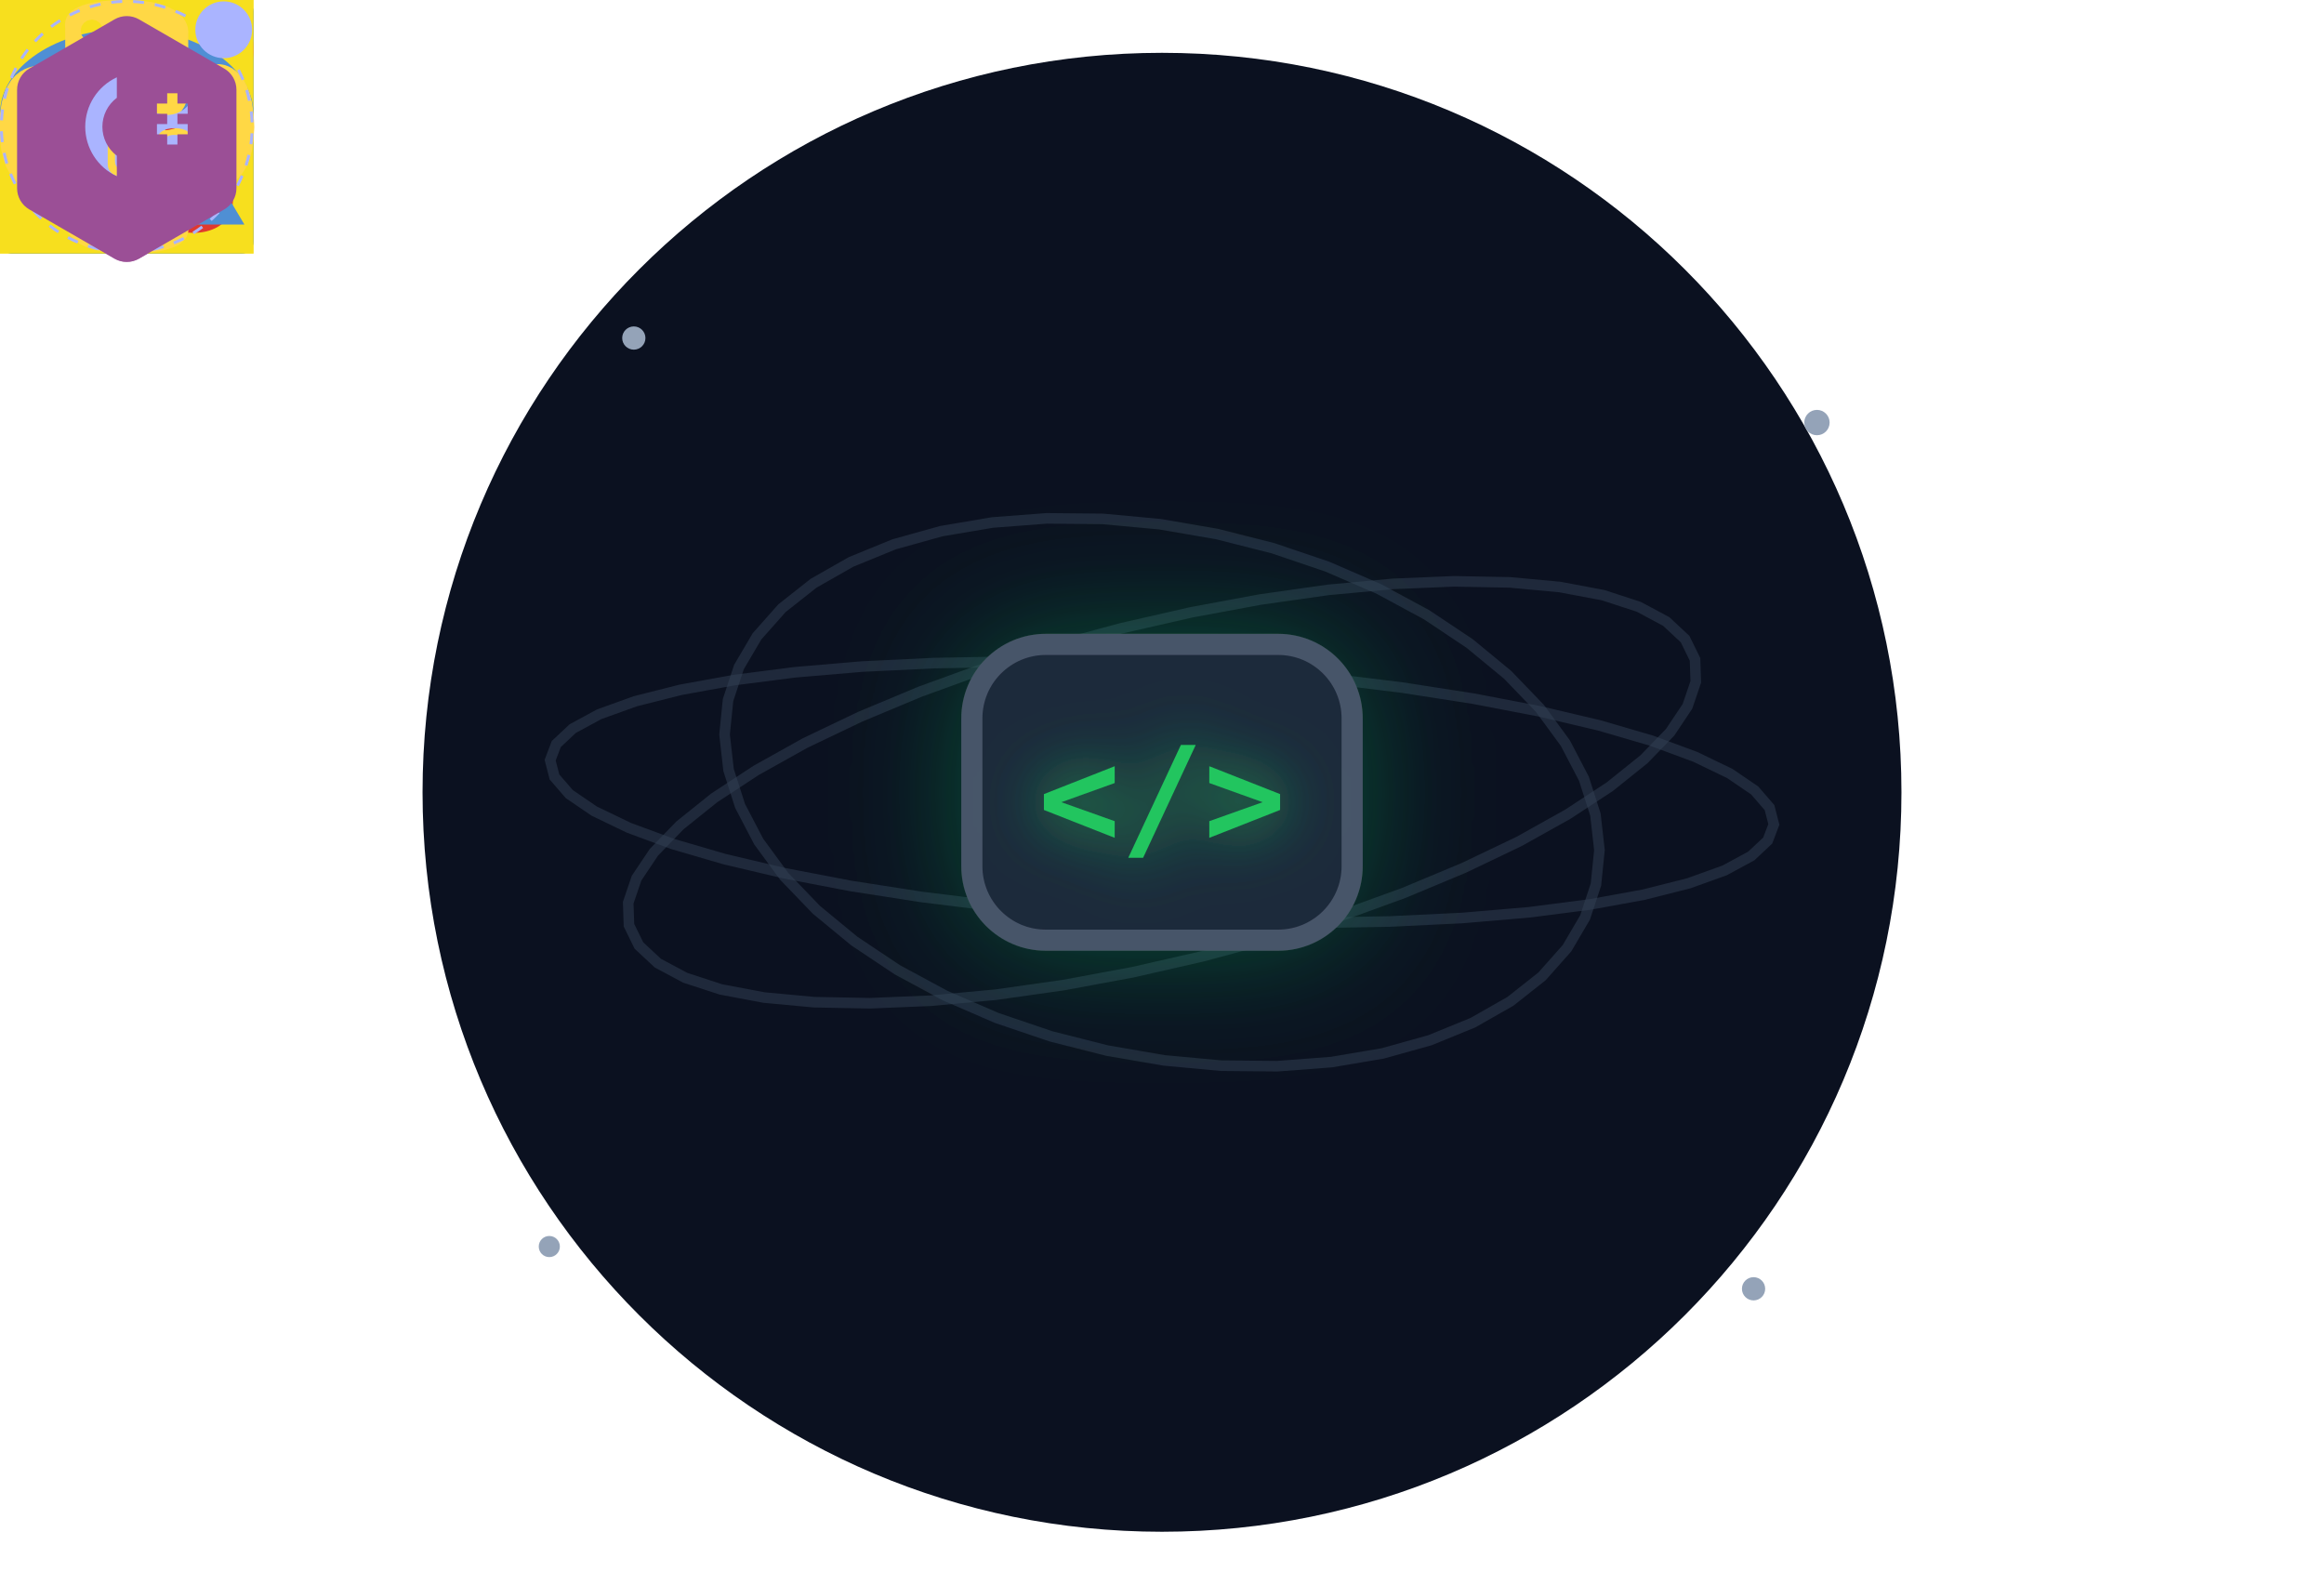
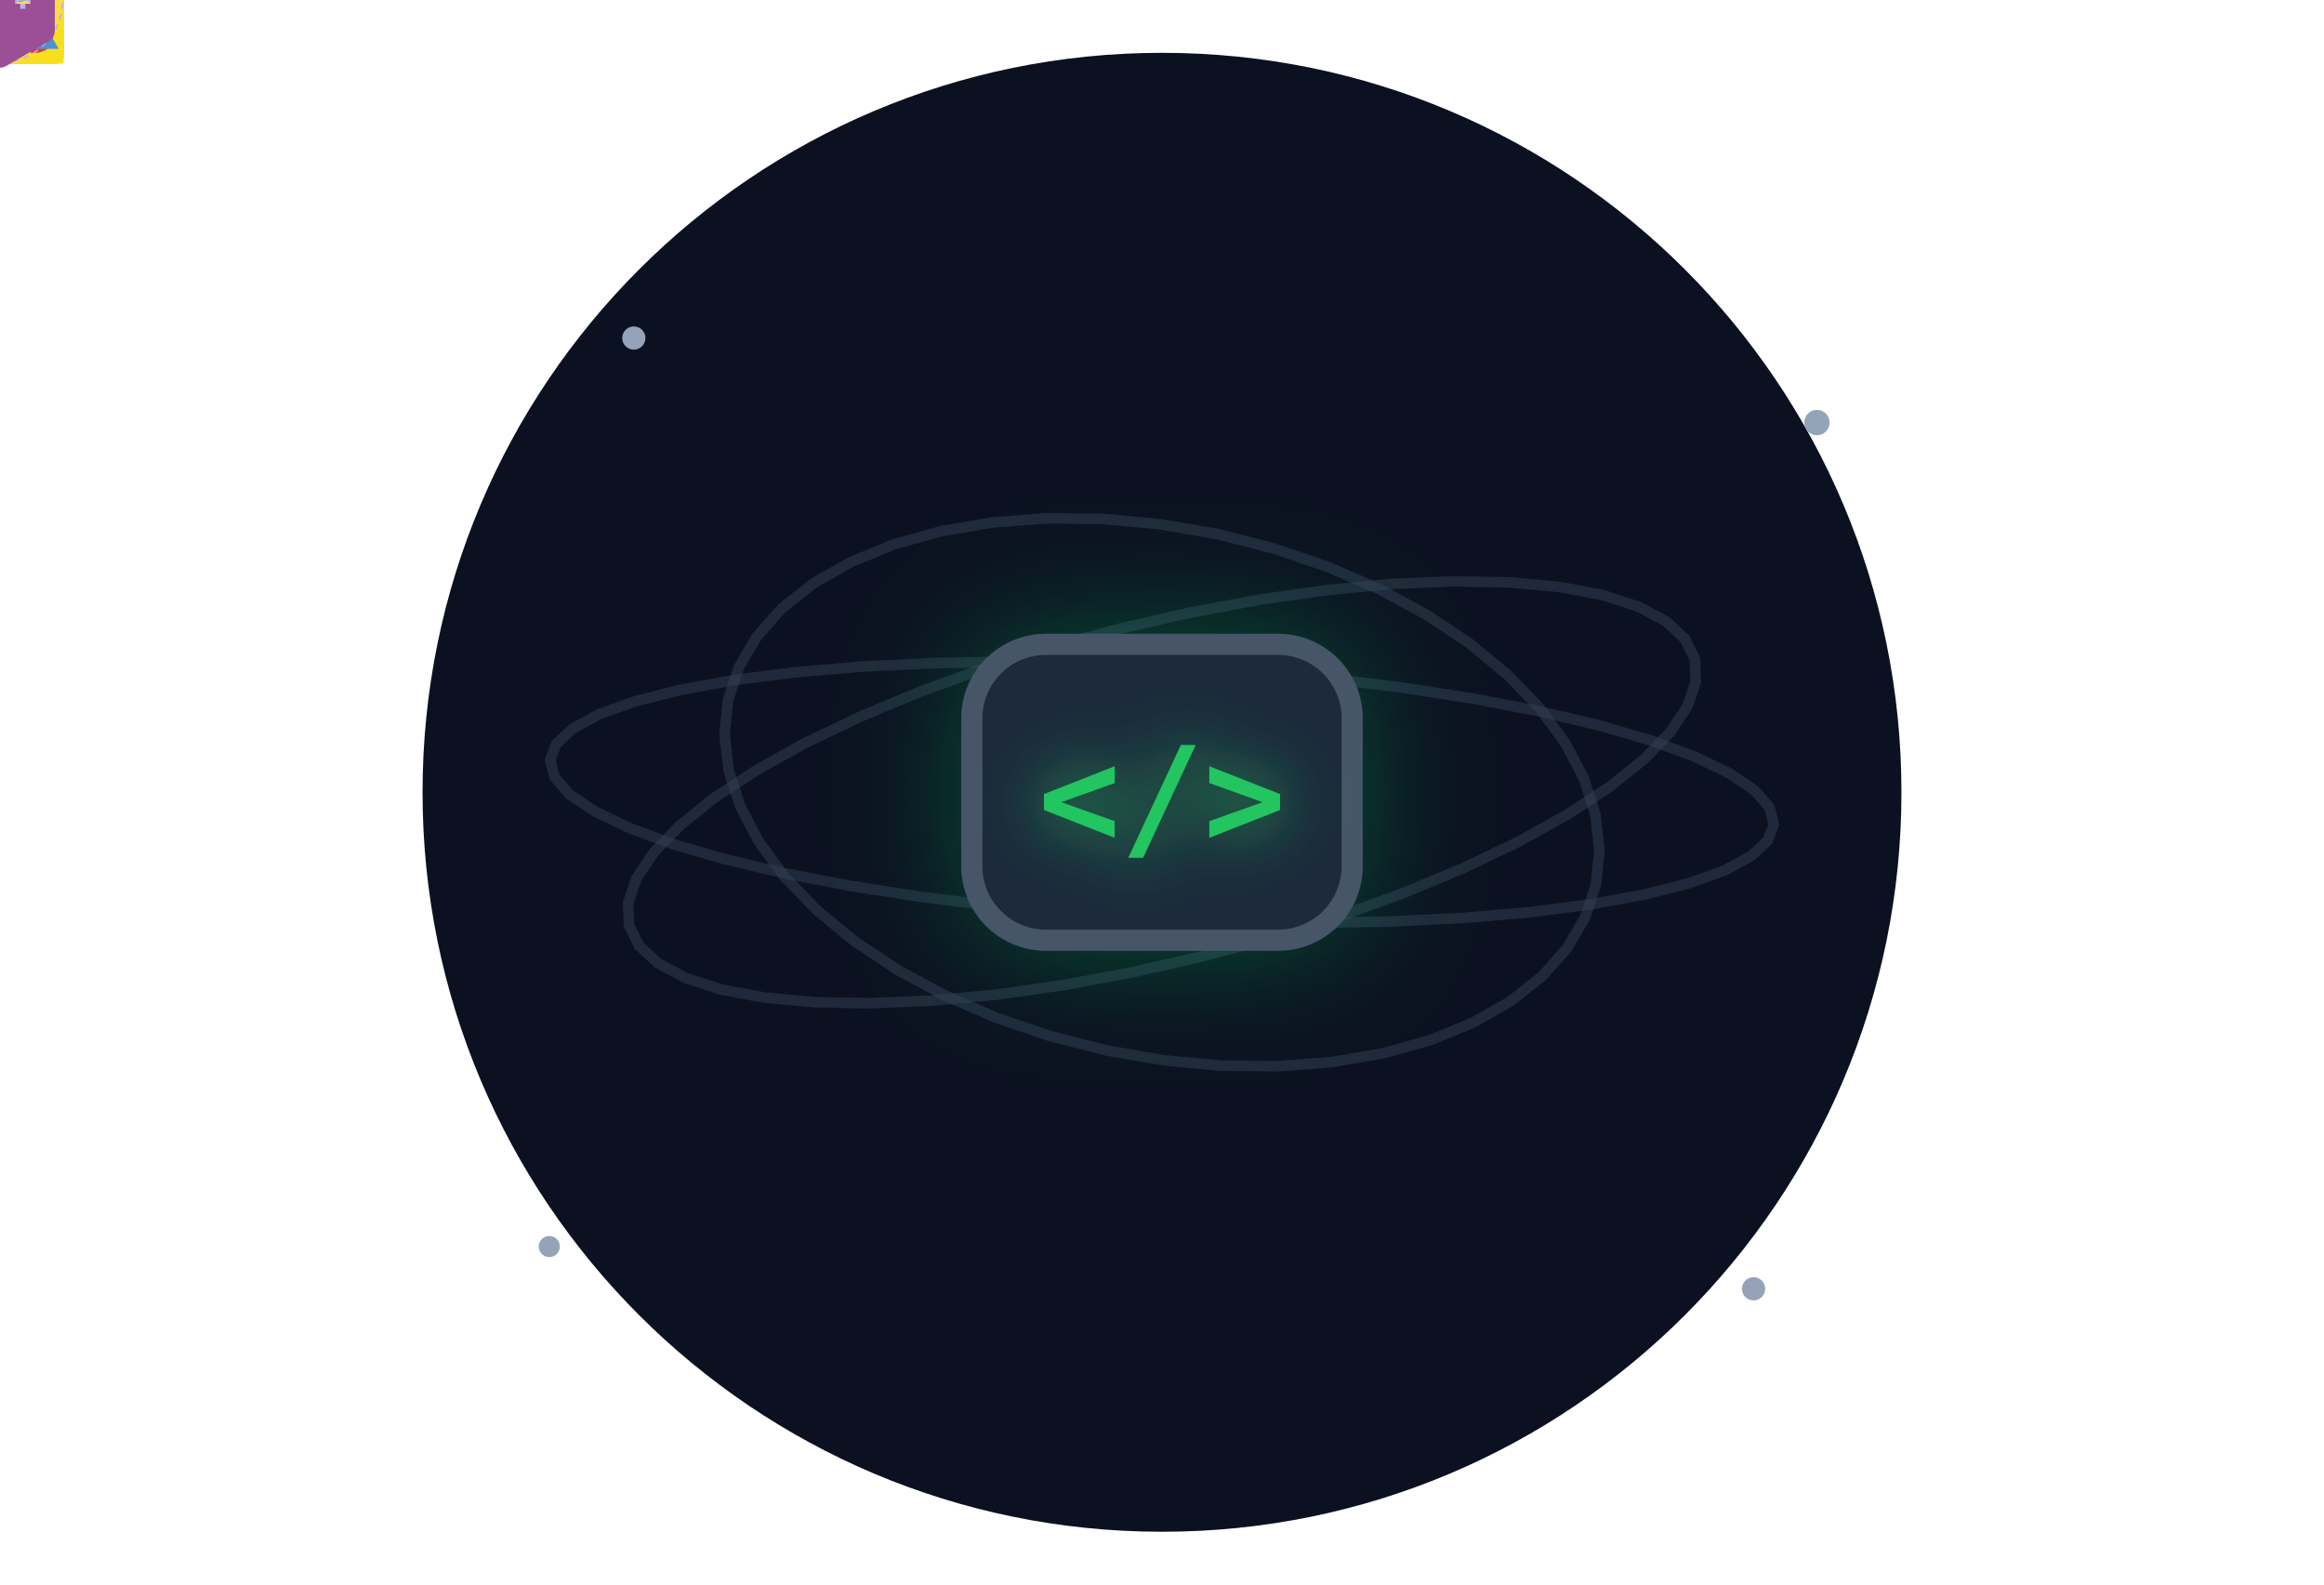
<svg xmlns="http://www.w3.org/2000/svg" viewBox="0 0 220 150" class="empty-bench-tip-illustration" role="img" aria-hidden="true">
  <style>
    .cl-disc { fill: #0b1120; }
    .cl-orbit { fill: none; stroke: #334155; stroke-width: 1; opacity: 0.5; }
    .cl-core { fill: #1e293b; stroke: #475569; stroke-width: 2; filter: drop-shadow(0 0 6px rgba(34,197,94,0.35)); }
    .cl-core-glyph { fill: #22c55e; font-family: ui-monospace, monospace; font-size: 13px; font-weight: 700; text-anchor: middle; filter: drop-shadow(0 0 3px #22c55e); }

    .cl-twinkle { fill: #94a3b8; animation: cl-twinkle-anim 3.2s ease-in-out infinite; animation-play-state: paused; }
    .cl-t2 { animation-delay: 1.1s; }
    .cl-t3 { animation-delay: 2.0s; }
    .cl-t4 { animation-delay: 0.6s; }
    @keyframes cl-twinkle-anim { 0%, 100% { opacity: 0.1; } 50% { opacity: 0.5; } }

    .o1-ts-pos { animation: o1-ts-pos 9s linear infinite; animation-play-state: paused; }
    @keyframes o1-ts-pos {
      0% { transform: translate(160.46px, 62.42px); }
      8.33% { transform: translate(155.63px, 71.87px); }
      16.67% { transform: translate(138.58px, 82.15px); }
      25% { transform: translate(113.87px, 90.52px); }
      33.33% { transform: translate(88.12px, 94.73px); }
      41.67% { transform: translate(68.24px, 93.66px); }
      50% { transform: translate(59.54px, 87.58px); }
      58.33% { transform: translate(64.37px, 78.13px); }
      66.67% { transform: translate(81.42px, 67.85px); }
      75% { transform: translate(106.13px, 59.48px); }
      83.33% { transform: translate(131.88px, 55.27px); }
      91.67% { transform: translate(151.76px, 56.34px); }
      100% { transform: translate(160.46px, 62.42px); }
    }
    .o1-ts-f { animation: o1-ts-f 9s linear infinite; animation-play-state: paused; }
    @keyframes o1-ts-f {
      0% { opacity: 0; }
      8.33% { opacity: 0; }
      16.67% { opacity: 1; }
      25% { opacity: 1; }
      33.33% { opacity: 1; }
      41.67% { opacity: 1; }
      50% { opacity: 1; }
      58.33% { opacity: 1; }
      66.67% { opacity: 0; }
      75% { opacity: 0; }
      83.33% { opacity: 0; }
      91.67% { opacity: 0; }
      100% { opacity: 0; }
    }
    .o1-ts-b { animation: o1-ts-b 9s linear infinite; animation-play-state: paused; }
    @keyframes o1-ts-b {
      0% { opacity: 1; }
      8.33% { opacity: 1; }
      16.67% { opacity: 0; }
      25% { opacity: 0; }
      33.33% { opacity: 0; }
      41.67% { opacity: 0; }
      50% { opacity: 0; }
      58.33% { opacity: 0; }
      66.67% { opacity: 1; }
      75% { opacity: 1; }
      83.33% { opacity: 1; }
      91.67% { opacity: 1; }
      100% { opacity: 1; }
    }
    .o1-rb-pos { animation: o1-rb-pos 9s linear infinite; animation-play-state: paused; }
    @keyframes o1-rb-pos {
      0% { transform: translate(59.54px, 87.58px); }
      8.33% { transform: translate(64.37px, 78.13px); }
      16.67% { transform: translate(81.42px, 67.85px); }
      25% { transform: translate(106.13px, 59.48px); }
      33.33% { transform: translate(131.88px, 55.27px); }
      41.67% { transform: translate(151.76px, 56.34px); }
      50% { transform: translate(160.46px, 62.42px); }
      58.33% { transform: translate(155.63px, 71.87px); }
      66.67% { transform: translate(138.58px, 82.15px); }
      75% { transform: translate(113.87px, 90.52px); }
      83.33% { transform: translate(88.12px, 94.73px); }
      91.67% { transform: translate(68.24px, 93.66px); }
      100% { transform: translate(59.54px, 87.58px); }
    }
    .o1-rb-f { animation: o1-rb-f 9s linear infinite; animation-play-state: paused; }
    @keyframes o1-rb-f {
      0% { opacity: 1; }
      8.33% { opacity: 1; }
      16.67% { opacity: 0; }
      25% { opacity: 0; }
      33.33% { opacity: 0; }
      41.67% { opacity: 0; }
      50% { opacity: 0; }
      58.33% { opacity: 0; }
      66.67% { opacity: 1; }
      75% { opacity: 1; }
      83.33% { opacity: 1; }
      91.67% { opacity: 1; }
      100% { opacity: 1; }
    }
    .o1-rb-b { animation: o1-rb-b 9s linear infinite; animation-play-state: paused; }
    @keyframes o1-rb-b {
      0% { opacity: 0; }
      8.33% { opacity: 0; }
      16.67% { opacity: 1; }
      25% { opacity: 1; }
      33.33% { opacity: 1; }
      41.67% { opacity: 1; }
      50% { opacity: 1; }
      58.33% { opacity: 1; }
      66.67% { opacity: 0; }
      75% { opacity: 0; }
      83.33% { opacity: 0; }
      91.67% { opacity: 0; }
      100% { opacity: 0; }
    }
    .o2-js-pos { animation: o2-js-pos 12s linear infinite; animation-play-state: paused; }
    @keyframes o2-js-pos {
      0% { transform: translate(104.8px, 99.45px); }
      8.33% { transform: translate(84.96px, 91.81px); }
      16.67% { transform: translate(71.82px, 79.66px); }
      25% { transform: translate(68.92px, 66.27px); }
      33.33% { transform: translate(77.02px, 55.21px); }
      41.67% { transform: translate(93.96px, 49.46px); }
      50% { transform: translate(115.2px, 50.55px); }
      58.33% { transform: translate(135.04px, 58.19px); }
      66.67% { transform: translate(148.18px, 70.34px); }
      75% { transform: translate(151.08px, 83.73px); }
      83.33% { transform: translate(142.98px, 94.79px); }
      91.67% { transform: translate(126.04px, 100.54px); }
      100% { transform: translate(104.8px, 99.45px); }
    }
    .o2-js-f { animation: o2-js-f 12s linear infinite; animation-play-state: paused; }
    @keyframes o2-js-f {
      0% { opacity: 1; }
      8.33% { opacity: 1; }
      16.67% { opacity: 1; }
      25% { opacity: 0; }
      33.33% { opacity: 0; }
      41.67% { opacity: 0; }
      50% { opacity: 0; }
      58.33% { opacity: 0; }
      66.67% { opacity: 0; }
      75% { opacity: 1; }
      83.33% { opacity: 1; }
      91.67% { opacity: 1; }
      100% { opacity: 1; }
    }
    .o2-js-b { animation: o2-js-b 12s linear infinite; animation-play-state: paused; }
    @keyframes o2-js-b {
      0% { opacity: 0; }
      8.33% { opacity: 0; }
      16.67% { opacity: 0; }
      25% { opacity: 1; }
      33.33% { opacity: 1; }
      41.67% { opacity: 1; }
      50% { opacity: 1; }
      58.33% { opacity: 1; }
      66.67% { opacity: 1; }
      75% { opacity: 0; }
      83.33% { opacity: 0; }
      91.67% { opacity: 0; }
      100% { opacity: 0; }
    }
    .o2-r-pos { animation: o2-r-pos 12s linear infinite; animation-play-state: paused; }
    @keyframes o2-r-pos {
      0% { transform: translate(115.2px, 50.55px); }
      8.33% { transform: translate(135.04px, 58.19px); }
      16.67% { transform: translate(148.18px, 70.34px); }
      25% { transform: translate(151.08px, 83.73px); }
      33.33% { transform: translate(142.98px, 94.79px); }
      41.67% { transform: translate(126.04px, 100.54px); }
      50% { transform: translate(104.8px, 99.45px); }
      58.33% { transform: translate(84.96px, 91.81px); }
      66.67% { transform: translate(71.82px, 79.66px); }
      75% { transform: translate(68.92px, 66.27px); }
      83.33% { transform: translate(77.02px, 55.21px); }
      91.67% { transform: translate(93.96px, 49.46px); }
      100% { transform: translate(115.2px, 50.55px); }
    }
    .o2-r-f { animation: o2-r-f 12s linear infinite; animation-play-state: paused; }
    @keyframes o2-r-f {
      0% { opacity: 0; }
      8.33% { opacity: 0; }
      16.67% { opacity: 0; }
      25% { opacity: 1; }
      33.33% { opacity: 1; }
      41.67% { opacity: 1; }
      50% { opacity: 1; }
      58.33% { opacity: 1; }
      66.67% { opacity: 1; }
      75% { opacity: 0; }
      83.33% { opacity: 0; }
      91.67% { opacity: 0; }
      100% { opacity: 0; }
    }
    .o2-r-b { animation: o2-r-b 12s linear infinite; animation-play-state: paused; }
    @keyframes o2-r-b {
      0% { opacity: 1; }
      8.33% { opacity: 1; }
      16.67% { opacity: 1; }
      25% { opacity: 0; }
      33.33% { opacity: 0; }
      41.67% { opacity: 0; }
      50% { opacity: 0; }
      58.33% { opacity: 0; }
      66.67% { opacity: 0; }
      75% { opacity: 1; }
      83.33% { opacity: 1; }
      91.67% { opacity: 1; }
      100% { opacity: 1; }
    }
    .o3-py-pos { animation: o3-py-pos 15s linear infinite; animation-play-state: paused; }
    @keyframes o3-py-pos {
      0% { transform: translate(55.79px, 68.05px); }
      8.33% { transform: translate(73.25px, 63.87px); }
      16.67% { transform: translate(100.56px, 62.67px); }
      25% { transform: translate(130.4px, 64.78px); }
      33.33% { transform: translate(154.77px, 69.62px); }
      41.67% { transform: translate(167.15px, 75.91px); }
      50% { transform: translate(164.21px, 81.95px); }
      58.33% { transform: translate(146.75px, 86.13px); }
      66.67% { transform: translate(119.44px, 87.33px); }
      75% { transform: translate(89.6px, 85.22px); }
      83.33% { transform: translate(65.23px, 80.38px); }
      91.67% { transform: translate(52.85px, 74.09px); }
      100% { transform: translate(55.79px, 68.05px); }
    }
    .o3-py-f { animation: o3-py-f 15s linear infinite; animation-play-state: paused; }
    @keyframes o3-py-f {
      0% { opacity: 0; }
      8.33% { opacity: 0; }
      16.67% { opacity: 0; }
      25% { opacity: 0; }
      33.33% { opacity: 0; }
      41.67% { opacity: 1; }
      50% { opacity: 1; }
      58.33% { opacity: 1; }
      66.67% { opacity: 1; }
      75% { opacity: 1; }
      83.33% { opacity: 1; }
      91.67% { opacity: 0; }
      100% { opacity: 0; }
    }
    .o3-py-b { animation: o3-py-b 15s linear infinite; animation-play-state: paused; }
    @keyframes o3-py-b {
      0% { opacity: 1; }
      8.33% { opacity: 1; }
      16.67% { opacity: 1; }
      25% { opacity: 1; }
      33.33% { opacity: 1; }
      41.67% { opacity: 0; }
      50% { opacity: 0; }
      58.33% { opacity: 0; }
      66.67% { opacity: 0; }
      75% { opacity: 0; }
      83.33% { opacity: 0; }
      91.67% { opacity: 1; }
      100% { opacity: 1; }
    }
    .o3-lua-pos { animation: o3-lua-pos 15s linear infinite; animation-play-state: paused; }
    @keyframes o3-lua-pos {
      0% { transform: translate(159.85px, 83.62px); }
      8.33% { transform: translate(138.42px, 86.9px); }
      16.67% { transform: translate(109.37px, 86.98px); }
      25% { transform: translate(80.5px, 83.86px); }
      33.33% { transform: translate(59.53px, 78.36px); }
      41.67% { transform: translate(52.08px, 71.96px); }
      50% { transform: translate(60.15px, 66.38px); }
      58.33% { transform: translate(81.58px, 63.1px); }
      66.67% { transform: translate(110.63px, 63.02px); }
      75% { transform: translate(139.5px, 66.14px); }
      83.33% { transform: translate(160.47px, 71.64px); }
      91.67% { transform: translate(167.92px, 78.04px); }
      100% { transform: translate(159.85px, 83.62px); }
    }
    .o3-lua-f { animation: o3-lua-f 15s linear infinite; animation-play-state: paused; }
    @keyframes o3-lua-f {
      0% { opacity: 1; }
      8.33% { opacity: 1; }
      16.67% { opacity: 1; }
      25% { opacity: 1; }
      33.33% { opacity: 1; }
      41.67% { opacity: 0; }
      50% { opacity: 0; }
      58.33% { opacity: 0; }
      66.67% { opacity: 0; }
      75% { opacity: 0; }
      83.33% { opacity: 0; }
      91.67% { opacity: 1; }
      100% { opacity: 1; }
    }
    .o3-lua-b { animation: o3-lua-b 15s linear infinite; animation-play-state: paused; }
    @keyframes o3-lua-b {
      0% { opacity: 0; }
      8.33% { opacity: 0; }
      16.67% { opacity: 0; }
      25% { opacity: 0; }
      33.33% { opacity: 0; }
      41.67% { opacity: 1; }
      50% { opacity: 1; }
      58.33% { opacity: 1; }
      66.67% { opacity: 1; }
      75% { opacity: 1; }
      83.33% { opacity: 1; }
      91.67% { opacity: 0; }
      100% { opacity: 0; }
    }
    .o4-cs-pos { animation: o4-cs-pos 10.5s linear infinite; animation-play-state: paused; }
    @keyframes o4-cs-pos {
      0% { transform: translate(104.8px, 99.45px); }
      8.33% { transform: translate(84.96px, 91.81px); }
      16.67% { transform: translate(71.82px, 79.66px); }
      25% { transform: translate(68.92px, 66.27px); }
      33.33% { transform: translate(77.02px, 55.21px); }
      41.67% { transform: translate(93.96px, 49.46px); }
      50% { transform: translate(115.2px, 50.55px); }
      58.33% { transform: translate(135.04px, 58.19px); }
      66.67% { transform: translate(148.18px, 70.34px); }
      75% { transform: translate(151.08px, 83.73px); }
      83.33% { transform: translate(142.98px, 94.79px); }
      91.67% { transform: translate(126.04px, 100.54px); }
      100% { transform: translate(104.8px, 99.45px); }
    }
    .o4-cs-f { animation: o4-cs-f 10.5s linear infinite; animation-play-state: paused; }
    @keyframes o4-cs-f {
      0% { opacity: 1; }
      8.33% { opacity: 1; }
      16.67% { opacity: 1; }
      25% { opacity: 0; }
      33.33% { opacity: 0; }
      41.67% { opacity: 0; }
      50% { opacity: 0; }
      58.33% { opacity: 0; }
      66.67% { opacity: 0; }
      75% { opacity: 1; }
      83.33% { opacity: 1; }
      91.67% { opacity: 1; }
      100% { opacity: 1; }
    }
    .o4-cs-b { animation: o4-cs-b 10.5s linear infinite; animation-play-state: paused; }
    @keyframes o4-cs-b {
      0% { opacity: 0; }
      8.33% { opacity: 0; }
      16.67% { opacity: 0; }
      25% { opacity: 1; }
      33.33% { opacity: 1; }
      41.67% { opacity: 1; }
      50% { opacity: 1; }
      58.33% { opacity: 1; }
      66.67% { opacity: 1; }
      75% { opacity: 0; }
      83.33% { opacity: 0; }
      91.67% { opacity: 0; }
      100% { opacity: 0; }
    }
  </style>
  <circle class="cl-disc" cx="110" cy="75" r="70" />
  <path class="cl-orbit" d="M160.46 62.42 L160.53 64.55 L159.74 66.87 L158.1 69.32 L155.63 71.87 L152.39 74.47 L148.41 77.08 L143.79 79.66 L138.58 82.15 L132.88 84.53 L126.8 86.74 L120.42 88.75 L113.87 90.52 L107.25 92.03 L100.68 93.25 L94.27 94.16 L88.12 94.73 L82.36 94.97 L77.06 94.87 L72.33 94.43 L68.24 93.66 L64.87 92.56 L62.27 91.17 L60.48 89.5 L59.54 87.58 L59.47 85.45 L60.26 83.13 L61.9 80.68 L64.37 78.13 L67.61 75.53 L71.59 72.92 L76.21 70.34 L81.42 67.85 L87.12 65.47 L93.2 63.26 L99.58 61.25 L106.13 59.48 L112.75 57.97 L119.32 56.75 L125.73 55.84 L131.88 55.27 L137.64 55.03 L142.94 55.13 L147.67 55.57 L151.76 56.34 L155.13 57.44 L157.73 58.83 L159.52 60.5 L160.46 62.42 Z" />
  <path class="cl-orbit" d="M151.08 83.73 L150.05 86.85 L148.34 89.76 L145.97 92.43 L142.98 94.79 L139.43 96.81 L135.37 98.47 L130.89 99.72 L126.04 100.54 L120.92 100.93 L115.61 100.88 L110.21 100.38 L104.8 99.45 L99.48 98.1 L94.35 96.36 L89.48 94.25 L84.96 91.81 L80.87 89.08 L77.28 86.12 L74.24 82.96 L71.82 79.66 L70.06 76.29 L68.97 72.89 L68.59 69.53 L68.92 66.27 L69.95 63.15 L71.66 60.24 L74.03 57.57 L77.02 55.21 L80.57 53.19 L84.63 51.53 L89.11 50.28 L93.96 49.46 L99.08 49.07 L104.39 49.12 L109.79 49.62 L115.2 50.55 L120.52 51.9 L125.65 53.64 L130.52 55.75 L135.04 58.19 L139.13 60.92 L142.72 63.88 L145.76 67.04 L148.18 70.34 L149.94 73.71 L151.03 77.11 L151.41 80.47 L151.08 83.73 Z" />
  <path class="cl-orbit" d="M167.92 78.04 L167.34 79.57 L165.78 81.03 L163.27 82.39 L159.85 83.62 L155.57 84.7 L150.51 85.62 L144.76 86.36 L138.42 86.9 L131.58 87.23 L124.38 87.36 L116.94 87.28 L109.37 86.98 L101.82 86.48 L94.4 85.79 L87.25 84.91 L80.5 83.86 L74.24 82.66 L68.6 81.33 L63.67 79.89 L59.53 78.36 L56.25 76.78 L53.89 75.17 L52.49 73.55 L52.08 71.96 L52.66 70.43 L54.22 68.97 L56.73 67.61 L60.15 66.38 L64.43 65.3 L69.49 64.38 L75.24 63.64 L81.58 63.1 L88.42 62.77 L95.62 62.64 L103.06 62.72 L110.63 63.02 L118.18 63.52 L125.6 64.21 L132.75 65.09 L139.5 66.14 L145.76 67.34 L151.4 68.67 L156.33 70.11 L160.47 71.64 L163.75 73.22 L166.11 74.83 L167.51 76.45 L167.92 78.04 Z" />
  <circle class="cl-twinkle" cx="60" cy="32" r="1.1" />
  <circle class="cl-twinkle cl-t2" cx="172" cy="40" r="1.2" />
  <circle class="cl-twinkle cl-t3" cx="52" cy="118" r="1" />
  <circle class="cl-twinkle cl-t4" cx="166" cy="122" r="1.1" />
  <g class="o1-ts-pos">
    <g class="o1-ts-b">
-       <g transform="translate(NaN NaN) scale(NaN)" opacity="0.65">
+       <g transform="translate(-6 -6) scale(0.5)" opacity="0.65">
        <path d="M1.125 0C.502 0 0 .502 0 1.125v21.75C0 23.498.502 24 1.125 24h21.75c.623 0 1.125-.502 1.125-1.125V1.125C24 .502 23.498 0 22.875 0zm17.363 9.75c.612 0 1.154.037 1.627.111a6.38 6.38 0 0 1 1.306.34v2.458a3.95 3.95 0 0 0-.643-.361 5.093 5.093 0 0 0-.717-.26 5.453 5.453 0 0 0-1.426-.2c-.3 0-.573.028-.819.086a2.1 2.1 0 0 0-.623.242c-.17.104-.3.229-.393.374a.888.888 0 0 0-.14.49c0 .196.053.373.156.529.104.156.252.304.443.444s.423.276.696.41c.273.135.582.274.926.416.47.197.892.407 1.266.628.374.222.695.473.963.753.268.279.472.598.614.957.142.359.214.776.214 1.253 0 .657-.125 1.21-.373 1.656a3.033 3.033 0 0 1-1.012 1.085 4.38 4.38 0 0 1-1.487.596c-.566.12-1.163.18-1.79.18a9.916 9.916 0 0 1-1.84-.164 5.544 5.544 0 0 1-1.512-.493v-2.63a5.033 5.033 0 0 0 3.237 1.2c.333 0 .624-.03.872-.09.249-.06.456-.144.623-.25.166-.108.29-.234.373-.38a1.023 1.023 0 0 0-.074-1.089 2.12 2.12 0 0 0-.537-.5 5.597 5.597 0 0 0-.807-.444 27.72 27.72 0 0 0-1.007-.436c-.918-.383-1.602-.852-2.053-1.405-.45-.553-.676-1.222-.676-2.005 0-.614.123-1.141.369-1.582.246-.441.58-.804 1.004-1.089a4.494 4.494 0 0 1 1.47-.629 7.536 7.536 0 0 1 1.77-.201zm-15.113.188h9.563v2.166H9.506v9.646H6.789v-9.646H3.375z" fill="#3178c6" />
      </g>
    </g>
  </g>
  <g class="o1-rb-pos">
    <g class="o1-rb-b">
-       <g transform="translate(NaN NaN) scale(NaN)" opacity="0.65">
+       <g transform="translate(-6 -6) scale(0.5)" opacity="0.65">
        <path d="M20.156.083c3.033.525 3.893 2.598 3.829 4.77L24 4.822 22.635 22.71 4.89 23.926h.016C3.433 23.864.15 23.729 0 19.139l1.645-3 2.819 6.586.503 1.172 2.805-9.144-.03.007.016-.03 9.255 2.956-1.396-5.431-.99-3.9 8.82-.569-.615-.51L16.5 2.114 20.159.073l-.003.01zM0 19.089zM5.13 5.073c3.561-3.533 8.157-5.621 9.922-3.84 1.762 1.777-.105 6.105-3.673 9.636-3.563 3.532-8.103 5.734-9.864 3.957-1.766-1.777.045-6.217 3.612-9.75l.003-.003z" fill="#e0392f" />
      </g>
    </g>
  </g>
  <g class="o2-js-pos">
    <g class="o2-js-b">
-       <g transform="translate(NaN NaN) scale(NaN)" opacity="0.65">
+       <g transform="translate(-6 -6) scale(0.5)" opacity="0.65">
        <path d="M0 0h24v24H0V0zm22.034 18.276c-.175-1.095-.888-2.015-3.003-2.873-.736-.345-1.554-.585-1.797-1.14-.091-.33-.105-.51-.046-.705.15-.646.915-.84 1.515-.66.39.12.75.42.976.9 1.034-.676 1.034-.676 1.755-1.125-.27-.42-.404-.601-.586-.78-.63-.705-1.469-1.065-2.834-1.034l-.705.089c-.676.165-1.32.525-1.71 1.005-1.14 1.291-.811 3.541.569 4.471 1.365 1.02 3.361 1.244 3.616 2.205.24 1.17-.87 1.545-1.966 1.41-.811-.18-1.26-.586-1.755-1.336l-1.83 1.051c.21.48.45.689.81 1.109 1.74 1.756 6.09 1.666 6.871-1.004.029-.09.24-.705.074-1.65l.046.067zm-8.983-7.245h-2.248c0 1.938-.009 3.864-.009 5.805 0 1.232.063 2.363-.138 2.711-.33.689-1.18.601-1.566.48-.396-.196-.597-.466-.83-.855-.063-.105-.11-.196-.127-.196l-1.825 1.125c.305.63.75 1.172 1.324 1.517.855.51 2.004.675 3.207.405.783-.226 1.458-.691 1.811-1.411.51-.93.402-2.07.397-3.346.012-2.054 0-4.109 0-6.179l.004-.056z" fill="#f7df1e" />
      </g>
    </g>
  </g>
  <g class="o2-r-pos">
    <g class="o2-r-b">
-       <g transform="translate(NaN NaN) scale(NaN)" opacity="0.65">
+       <g transform="translate(-6 -6) scale(0.5)" opacity="0.65">
        <path d="M12 2.746c-6.627 0-12 3.599-12 8.037 0 3.897 4.144 7.144 9.64 7.88V16.26c-2.924-.915-4.925-2.755-4.925-4.877 0-3.035 4.084-5.494 9.12-5.494 5.038 0 8.757 1.683 8.757 5.494 0 1.976-.999 3.379-2.662 4.272.09.066.174.128.258.216.169.149.25.363.372.544 2.128-1.45 3.44-3.437 3.44-5.631 0-4.44-5.373-8.038-12-8.038zm-2.111 4.99v13.516l4.093-.002-.002-5.291h1.1c.225 0 .321.066.549.25.272.22.715.982.715.982l2.164 4.063 4.627-.002-2.864-4.826s-.086-.193-.265-.383a2.22 2.22 0 00-.582-.416c-.422-.214-1.149-.434-1.149-.434s3.578-.264 3.578-3.826c0-3.562-3.744-3.63-3.744-3.63zm4.127 2.93l2.478.002s1.149-.062 1.149 1.127c0 1.165-1.149 1.17-1.149 1.17h-2.478zm1.754 6.119c-.494.049-1.012.079-1.54.088v1.807a16.622 16.622 0 002.37-.473l-.471-.891s-.108-.183-.248-.394c-.039-.054-.08-.098-.111-.137z" fill="#4f8fd4" />
      </g>
    </g>
  </g>
  <g class="o3-py-pos">
    <g class="o3-py-b">
-       <g transform="translate(NaN NaN) scale(NaN)" opacity="0.65">
+       <g transform="translate(-6 -6) scale(0.5)" opacity="0.65">
        <path d="M14.25.18l.9.2.73.26.59.3.45.32.34.34.25.34.16.33.1.3.04.26.02.2-.01.13V8.5l-.05.63-.13.55-.21.46-.26.38-.3.31-.33.25-.35.19-.35.14-.33.1-.3.07-.26.04-.21.02H8.77l-.69.05-.59.14-.5.22-.41.27-.33.32-.27.35-.2.36-.15.37-.1.35-.07.32-.04.27-.02.21v3.06H3.17l-.21-.03-.28-.07-.32-.12-.35-.18-.36-.26-.36-.36-.35-.46-.32-.59-.28-.73-.21-.88-.14-1.05-.05-1.23.06-1.22.16-1.04.24-.87.32-.71.36-.57.4-.44.42-.33.42-.24.4-.16.36-.1.32-.05.24-.01h.16l.06.01h8.16v-.83H6.18l-.01-2.75-.02-.37.05-.34.11-.31.17-.28.25-.26.31-.23.38-.2.44-.18.51-.15.58-.12.64-.1.71-.06.77-.04.84-.02 1.27.05zm-6.3 1.98l-.23.33-.08.41.08.41.23.34.33.22.41.09.41-.09.33-.22.23-.34.08-.41-.08-.41-.23-.33-.33-.22-.41-.09-.41.09zm13.09 3.95l.28.06.32.12.35.18.36.27.36.35.35.47.32.59.28.73.21.88.14 1.04.05 1.23-.06 1.23-.16 1.04-.24.86-.32.71-.36.57-.4.45-.42.33-.42.24-.4.16-.36.09-.32.05-.24.02-.16-.01h-8.22v.82h5.84l.01 2.76.02.36-.05.34-.11.31-.17.29-.25.25-.31.24-.38.2-.44.17-.51.15-.58.13-.64.09-.71.07-.77.04-.84.01-1.27-.04-1.07-.14-.9-.2-.73-.25-.59-.3-.45-.33-.34-.34-.25-.34-.16-.33-.1-.3-.04-.25-.02-.2.01-.13v-5.34l.05-.64.13-.54.21-.46.26-.38.3-.32.33-.24.35-.2.35-.14.33-.1.3-.06.26-.04.21-.02.13-.01h5.84l.69-.05.59-.14.5-.21.41-.28.33-.32.27-.35.2-.36.15-.36.1-.35.07-.32.04-.28.02-.21V6.07h2.09l.14.01zm-6.47 14.25l-.23.33-.08.41.08.41.23.33.33.23.41.08.41-.08.33-.23.23-.33.08-.41-.08-.41-.23-.33-.33-.23-.41-.08-.41.08z" fill="#ffd845" />
      </g>
    </g>
  </g>
  <g class="o3-lua-pos">
    <g class="o3-lua-b">
-       <g transform="translate(NaN NaN) scale(NaN)" opacity="0.65">
+       <g transform="translate(-6 -6) scale(0.5)" opacity="0.65">
        <path d="M.38 10.377l-.272-.037c-.048.344-.082.695-.101 1.041l.275.016c.018-.34.051-.682.098-1.02zM4.136 3.289l-.184-.205c-.258.232-.509.48-.746.734l.202.188c.231-.248.476-.49.728-.717zM5.769 2.059l-.146-.235c-.296.186-.586.385-.863.594l.166.219c.27-.203.554-.399.843-.578zM1.824 18.369c.185.297.384.586.593.863l.22-.164c-.205-.271-.399-.555-.58-.844l-.233.145zM1.127 16.402l-.255.104c.129.318.274.635.431.943l.005.01.245-.125-.005-.01c-.153-.301-.295-.611-.421-.922zM.298 9.309l.269.063c.076-.332.168-.664.272-.986l-.261-.087c-.108.332-.202.672-.28 1.01zM.274 12.42l-.275.01c.012.348.04.699.083 1.043l.273-.033c-.042-.336-.069-.68-.081-1.02zM.256 14.506c.073.34.162.682.264 1.014l.263-.08c-.1-.326-.187-.658-.258-.99l-.269.056zM11.573.275L11.563 0c-.348.012-.699.039-1.044.082l.034.273c.338-.041.68-.068 1.02-.08zM23.221 8.566c.1.326.186.66.256.992l.27-.059c-.072-.34-.16-.682-.262-1.014l-.264.081zM17.621 1.389c-.309-.164-.627-.314-.947-.449l-.107.252c.314.133.625.281.926.439l.128-.242zM15.693.572c-.332-.105-.67-.199-1.01-.277l-.063.268c.332.076.664.168.988.273l.085-.264zM6.674 1.545c.298-.15.606-.291.916-.418L7.486.873c-.317.127-.632.272-.937.428l-.015.008.125.244.015-.008zM23.727 11.588l.275-.01a11.797 11.797 0 0 0-.082-1.045l-.273.033c.041.338.068.682.08 1.022zM13.654.105c-.346-.047-.696-.08-1.043-.098l-.014.273c.339.018.683.051 1.019.098l.038-.273zM9.544.527l-.058-.27c-.34.072-.681.16-1.014.264l.081.262c.325-.099.659-.185.991-.256zM1.921 5.469l.231.15c.185-.285.384-.566.592-.834l-.217-.17c-.213.276-.417.563-.606.854zM.943 7.318l.253.107c.132-.313.28-.625.439-.924l-.243-.128c-.163.307-.314.625-.449.945zM18.223 21.943l.145.234c.295-.186.586-.385.863-.594l-.164-.219c-.272.204-.557.4-.844.579zM21.248 19.219l.217.17c.215-.273.418-.561.607-.854l-.23-.148c-.186.285-.385.564-.594.832zM19.855 20.715l.184.203c.258-.23.51-.479.746-.732l-.201-.188c-.23.248-.477.488-.729.717zM22.359 17.504l.244.129c.162-.307.314-.625.449-.945l-.254-.107a11.27 11.27 0 0 1-.439.923zM23.617 13.629l.273.039c.049-.346.082-.695.102-1.043l-.275-.014c-.018.338-.051.682-.1 1.018zM23.156 15.621l.264.086c.107-.332.201-.67.279-1.01l-.268-.063c-.077.333-.169.665-.275.987zM22.453 6.672c.154.303.297.617.424.932l.256-.104c-.131-.322-.277-.643-.436-.953l-.244.125zM8.296 23.418c.331.107.67.201 1.009.279l.062-.268c-.331-.076-.663-.168-.986-.273l-.085.262zM10.335 23.889c.345.049.696.082 1.043.102l.014-.275c-.339-.018-.682-.051-1.019-.098l-.038.271zM17.326 22.449c-.303.154-.613.297-.926.424l.104.256c.318-.131.639-.275.947-.434l.004-.002-.123-.246-.006.002zM4.613 21.467c.274.213.562.418.854.605l.149-.23c-.285-.184-.565-.385-.833-.592l-.17.217zM12.417 23.725l.009.275c.348-.014.699-.041 1.045-.084l-.035-.271c-.336.041-.68.068-1.019.08zM6.37 22.604c.307.162.625.314.946.449l.107-.254c-.313-.133-.624-.279-.924-.439l-.129.244zM3.083 20.041c.233.258.48.51.734.746l.188-.201c-.249-.23-.49-.477-.717-.729l-.205.184zM14.445 23.475l.059.27c.34-.074.68-.162 1.014-.266l-.082-.262c-.325.099-.659.185-.991.258zM21.18.129A2.689 2.689 0 1 0 21.18 5.507 2.689 2.689 0 1 0 21.18.129zM15.324 15.447c0 .471.314.66.852.66.67 0 1.297-.396 1.297-1.016v-.645c-.23.107-.379.141-1.107.24-.735.109-1.042.306-1.042.761zM12 2.818c-5.07 0-9.18 4.109-9.18 9.18 0 5.068 4.11 9.18 9.18 9.18 5.07 0 9.18-4.111 9.18-9.18 0-5.07-4.11-9.18-9.18-9.18zm-2.487 13.77H5.771v-6.023h.769v5.346h2.974v.677zm4.13 0h-.619v-.67c-.405.57-.811.793-1.446.793-.843 0-1.38-.463-1.38-1.182v-3.271h.686v3c0 .52.347.85.893.85.719 0 1.181-.578 1.181-1.461v-2.389h.686v4.33zm-.53-8.393c0-1.484 1.205-2.689 2.689-2.689s2.688 1.205 2.688 2.689-1.203 2.688-2.688 2.688-2.689-1.203-2.689-2.688zm5.567 7.856v.52c-.223.059-.33.074-.471.074-.34 0-.637-.238-.711-.57-.381.406-.918.637-1.471.637-.877 0-1.422-.463-1.422-1.248 0-.527.256-.916.76-1.123.266-.107.414-.141 1.389-.264.545-.066.719-.191.719-.48v-.182c0-.412-.348-.645-.967-.645-.645 0-.957.24-1.016.77h-.693c.041-1 .686-1.404 1.734-1.404 1.066 0 1.627.412 1.627 1.182v2.412c0 .215.133.338.373.338.041-.002.074-.002.149-.017z" fill="#aab4ff" />
      </g>
    </g>
  </g>
  <g class="o4-cs-pos">
    <g class="o4-cs-b">
-       <g transform="translate(NaN NaN) scale(NaN)" opacity="0.65">
+       <g transform="translate(-6 -6) scale(0.5)" opacity="0.65">
        <path d="M12 1.523a2.32 2.32 0 0 1 1.156.308l8.07 4.66c.717.414 1.157 1.18 1.157 2.007v9.32c0 .828-.44 1.594-1.156 2.008l-8.07 4.66a2.32 2.32 0 0 1-2.313 0l-8.07-4.66A2.32 2.32 0 0 1 1.617 17.82V8.5c0-.828.44-1.593 1.156-2.007l8.07-4.66A2.32 2.32 0 0 1 12 1.523zm-.94 5.795a5.16 5.16 0 0 0 0 9.364v-1.94a3.43 3.43 0 0 1 0-5.483zm5.737 1.514h-.97v.97h-.97v.97h.97v.97h-.97v.97h.97v.97h.97v-.97h.97v-.97h-.97v-.97h.97v-.97h-.97z" fill="#9b4f96" />
      </g>
    </g>
  </g>
  <rect class="cl-core" x="92" y="61" width="36" height="28" rx="7" />
  <text class="cl-core-glyph" x="110" y="80">&lt;/&gt;</text>
  <g class="o1-ts-pos">
    <g class="o1-ts-f">
-       <g transform="translate(NaN NaN) scale(NaN)" opacity="1">
+       <g transform="translate(-6 -6) scale(0.5)" opacity="1">
        <path d="M1.125 0C.502 0 0 .502 0 1.125v21.75C0 23.498.502 24 1.125 24h21.75c.623 0 1.125-.502 1.125-1.125V1.125C24 .502 23.498 0 22.875 0zm17.363 9.75c.612 0 1.154.037 1.627.111a6.38 6.38 0 0 1 1.306.34v2.458a3.95 3.95 0 0 0-.643-.361 5.093 5.093 0 0 0-.717-.26 5.453 5.453 0 0 0-1.426-.2c-.3 0-.573.028-.819.086a2.1 2.1 0 0 0-.623.242c-.17.104-.3.229-.393.374a.888.888 0 0 0-.14.49c0 .196.053.373.156.529.104.156.252.304.443.444s.423.276.696.41c.273.135.582.274.926.416.47.197.892.407 1.266.628.374.222.695.473.963.753.268.279.472.598.614.957.142.359.214.776.214 1.253 0 .657-.125 1.21-.373 1.656a3.033 3.033 0 0 1-1.012 1.085 4.38 4.38 0 0 1-1.487.596c-.566.12-1.163.18-1.79.18a9.916 9.916 0 0 1-1.84-.164 5.544 5.544 0 0 1-1.512-.493v-2.63a5.033 5.033 0 0 0 3.237 1.2c.333 0 .624-.03.872-.09.249-.06.456-.144.623-.25.166-.108.29-.234.373-.38a1.023 1.023 0 0 0-.074-1.089 2.12 2.12 0 0 0-.537-.5 5.597 5.597 0 0 0-.807-.444 27.72 27.72 0 0 0-1.007-.436c-.918-.383-1.602-.852-2.053-1.405-.45-.553-.676-1.222-.676-2.005 0-.614.123-1.141.369-1.582.246-.441.58-.804 1.004-1.089a4.494 4.494 0 0 1 1.47-.629 7.536 7.536 0 0 1 1.77-.201zm-15.113.188h9.563v2.166H9.506v9.646H6.789v-9.646H3.375z" fill="#3178c6" />
      </g>
    </g>
  </g>
  <g class="o1-rb-pos">
    <g class="o1-rb-f">
-       <g transform="translate(NaN NaN) scale(NaN)" opacity="1">
+       <g transform="translate(-6 -6) scale(0.5)" opacity="1">
        <path d="M20.156.083c3.033.525 3.893 2.598 3.829 4.77L24 4.822 22.635 22.71 4.89 23.926h.016C3.433 23.864.15 23.729 0 19.139l1.645-3 2.819 6.586.503 1.172 2.805-9.144-.03.007.016-.03 9.255 2.956-1.396-5.431-.99-3.9 8.82-.569-.615-.51L16.5 2.114 20.159.073l-.003.01zM0 19.089zM5.13 5.073c3.561-3.533 8.157-5.621 9.922-3.84 1.762 1.777-.105 6.105-3.673 9.636-3.563 3.532-8.103 5.734-9.864 3.957-1.766-1.777.045-6.217 3.612-9.75l.003-.003z" fill="#e0392f" />
      </g>
    </g>
  </g>
  <g class="o2-js-pos">
    <g class="o2-js-f">
-       <g transform="translate(NaN NaN) scale(NaN)" opacity="1">
+       <g transform="translate(-6 -6) scale(0.5)" opacity="1">
        <path d="M0 0h24v24H0V0zm22.034 18.276c-.175-1.095-.888-2.015-3.003-2.873-.736-.345-1.554-.585-1.797-1.14-.091-.33-.105-.51-.046-.705.15-.646.915-.84 1.515-.66.39.12.75.42.976.9 1.034-.676 1.034-.676 1.755-1.125-.27-.42-.404-.601-.586-.78-.63-.705-1.469-1.065-2.834-1.034l-.705.089c-.676.165-1.32.525-1.71 1.005-1.14 1.291-.811 3.541.569 4.471 1.365 1.02 3.361 1.244 3.616 2.205.24 1.17-.87 1.545-1.966 1.41-.811-.18-1.26-.586-1.755-1.336l-1.83 1.051c.21.48.45.689.81 1.109 1.74 1.756 6.09 1.666 6.871-1.004.029-.09.24-.705.074-1.65l.046.067zm-8.983-7.245h-2.248c0 1.938-.009 3.864-.009 5.805 0 1.232.063 2.363-.138 2.711-.33.689-1.18.601-1.566.48-.396-.196-.597-.466-.83-.855-.063-.105-.11-.196-.127-.196l-1.825 1.125c.305.63.75 1.172 1.324 1.517.855.51 2.004.675 3.207.405.783-.226 1.458-.691 1.811-1.411.51-.93.402-2.07.397-3.346.012-2.054 0-4.109 0-6.179l.004-.056z" fill="#f7df1e" />
      </g>
    </g>
  </g>
  <g class="o2-r-pos">
    <g class="o2-r-f">
-       <g transform="translate(NaN NaN) scale(NaN)" opacity="1">
+       <g transform="translate(-6 -6) scale(0.5)" opacity="1">
        <path d="M12 2.746c-6.627 0-12 3.599-12 8.037 0 3.897 4.144 7.144 9.64 7.88V16.26c-2.924-.915-4.925-2.755-4.925-4.877 0-3.035 4.084-5.494 9.12-5.494 5.038 0 8.757 1.683 8.757 5.494 0 1.976-.999 3.379-2.662 4.272.09.066.174.128.258.216.169.149.25.363.372.544 2.128-1.45 3.44-3.437 3.44-5.631 0-4.44-5.373-8.038-12-8.038zm-2.111 4.99v13.516l4.093-.002-.002-5.291h1.1c.225 0 .321.066.549.25.272.22.715.982.715.982l2.164 4.063 4.627-.002-2.864-4.826s-.086-.193-.265-.383a2.22 2.22 0 00-.582-.416c-.422-.214-1.149-.434-1.149-.434s3.578-.264 3.578-3.826c0-3.562-3.744-3.63-3.744-3.63zm4.127 2.93l2.478.002s1.149-.062 1.149 1.127c0 1.165-1.149 1.17-1.149 1.17h-2.478zm1.754 6.119c-.494.049-1.012.079-1.54.088v1.807a16.622 16.622 0 002.37-.473l-.471-.891s-.108-.183-.248-.394c-.039-.054-.08-.098-.111-.137z" fill="#4f8fd4" />
      </g>
    </g>
  </g>
  <g class="o3-py-pos">
    <g class="o3-py-f">
-       <g transform="translate(NaN NaN) scale(NaN)" opacity="1">
+       <g transform="translate(-6 -6) scale(0.5)" opacity="1">
        <path d="M14.25.18l.9.2.73.26.59.3.45.32.34.34.25.34.16.33.1.3.04.26.02.2-.01.13V8.5l-.05.63-.13.55-.21.46-.26.38-.3.31-.33.25-.35.19-.35.14-.33.1-.3.07-.26.04-.21.02H8.77l-.69.05-.59.14-.5.22-.41.27-.33.32-.27.35-.2.36-.15.37-.1.35-.07.32-.04.27-.02.21v3.06H3.17l-.21-.03-.28-.07-.32-.12-.35-.18-.36-.26-.36-.36-.35-.46-.32-.59-.28-.73-.21-.88-.14-1.05-.05-1.23.06-1.22.16-1.04.24-.87.32-.71.36-.57.4-.44.42-.33.42-.24.4-.16.36-.1.32-.05.24-.01h.16l.06.01h8.16v-.83H6.18l-.01-2.75-.02-.37.05-.34.11-.31.17-.28.25-.26.31-.23.38-.2.44-.18.51-.15.58-.12.64-.1.71-.06.77-.04.84-.02 1.27.05zm-6.3 1.98l-.23.33-.08.41.08.41.23.34.33.22.41.09.41-.09.33-.22.23-.34.08-.41-.08-.41-.23-.33-.33-.22-.41-.09-.41.09zm13.09 3.95l.28.06.32.12.35.18.36.27.36.35.35.47.32.59.28.73.21.88.14 1.04.05 1.23-.06 1.23-.16 1.04-.24.86-.32.71-.36.57-.4.45-.42.33-.42.24-.4.16-.36.09-.32.05-.24.02-.16-.01h-8.22v.82h5.84l.01 2.76.02.36-.05.34-.11.31-.17.29-.25.25-.31.24-.38.2-.44.17-.51.15-.58.13-.64.09-.71.07-.77.04-.84.01-1.27-.04-1.07-.14-.9-.2-.73-.25-.59-.3-.45-.33-.34-.34-.25-.34-.16-.33-.1-.3-.04-.25-.02-.2.01-.13v-5.34l.05-.64.13-.54.21-.46.26-.38.3-.32.33-.24.35-.2.35-.14.33-.1.3-.06.26-.04.21-.02.13-.01h5.84l.69-.05.59-.14.5-.21.41-.28.33-.32.27-.35.2-.36.15-.36.1-.35.07-.32.04-.28.02-.21V6.07h2.09l.14.01zm-6.47 14.25l-.23.33-.08.41.08.41.23.33.33.23.41.08.41-.08.33-.23.23-.33.08-.41-.08-.41-.23-.33-.33-.23-.41-.08-.41.08z" fill="#ffd845" />
      </g>
    </g>
  </g>
  <g class="o3-lua-pos">
    <g class="o3-lua-f">
-       <g transform="translate(NaN NaN) scale(NaN)" opacity="1">
+       <g transform="translate(-6 -6) scale(0.5)" opacity="1">
        <path d="M.38 10.377l-.272-.037c-.048.344-.082.695-.101 1.041l.275.016c.018-.34.051-.682.098-1.02zM4.136 3.289l-.184-.205c-.258.232-.509.48-.746.734l.202.188c.231-.248.476-.49.728-.717zM5.769 2.059l-.146-.235c-.296.186-.586.385-.863.594l.166.219c.27-.203.554-.399.843-.578zM1.824 18.369c.185.297.384.586.593.863l.22-.164c-.205-.271-.399-.555-.58-.844l-.233.145zM1.127 16.402l-.255.104c.129.318.274.635.431.943l.005.01.245-.125-.005-.01c-.153-.301-.295-.611-.421-.922zM.298 9.309l.269.063c.076-.332.168-.664.272-.986l-.261-.087c-.108.332-.202.672-.28 1.01zM.274 12.42l-.275.01c.012.348.04.699.083 1.043l.273-.033c-.042-.336-.069-.68-.081-1.02zM.256 14.506c.073.34.162.682.264 1.014l.263-.08c-.1-.326-.187-.658-.258-.99l-.269.056zM11.573.275L11.563 0c-.348.012-.699.039-1.044.082l.034.273c.338-.041.68-.068 1.02-.08zM23.221 8.566c.1.326.186.66.256.992l.27-.059c-.072-.34-.16-.682-.262-1.014l-.264.081zM17.621 1.389c-.309-.164-.627-.314-.947-.449l-.107.252c.314.133.625.281.926.439l.128-.242zM15.693.572c-.332-.105-.67-.199-1.01-.277l-.063.268c.332.076.664.168.988.273l.085-.264zM6.674 1.545c.298-.15.606-.291.916-.418L7.486.873c-.317.127-.632.272-.937.428l-.015.008.125.244.015-.008zM23.727 11.588l.275-.01a11.797 11.797 0 0 0-.082-1.045l-.273.033c.041.338.068.682.08 1.022zM13.654.105c-.346-.047-.696-.08-1.043-.098l-.014.273c.339.018.683.051 1.019.098l.038-.273zM9.544.527l-.058-.27c-.34.072-.681.16-1.014.264l.081.262c.325-.099.659-.185.991-.256zM1.921 5.469l.231.15c.185-.285.384-.566.592-.834l-.217-.17c-.213.276-.417.563-.606.854zM.943 7.318l.253.107c.132-.313.28-.625.439-.924l-.243-.128c-.163.307-.314.625-.449.945zM18.223 21.943l.145.234c.295-.186.586-.385.863-.594l-.164-.219c-.272.204-.557.4-.844.579zM21.248 19.219l.217.17c.215-.273.418-.561.607-.854l-.23-.148c-.186.285-.385.564-.594.832zM19.855 20.715l.184.203c.258-.23.51-.479.746-.732l-.201-.188c-.23.248-.477.488-.729.717zM22.359 17.504l.244.129c.162-.307.314-.625.449-.945l-.254-.107a11.27 11.27 0 0 1-.439.923zM23.617 13.629l.273.039c.049-.346.082-.695.102-1.043l-.275-.014c-.018.338-.051.682-.1 1.018zM23.156 15.621l.264.086c.107-.332.201-.67.279-1.01l-.268-.063c-.077.333-.169.665-.275.987zM22.453 6.672c.154.303.297.617.424.932l.256-.104c-.131-.322-.277-.643-.436-.953l-.244.125zM8.296 23.418c.331.107.67.201 1.009.279l.062-.268c-.331-.076-.663-.168-.986-.273l-.085.262zM10.335 23.889c.345.049.696.082 1.043.102l.014-.275c-.339-.018-.682-.051-1.019-.098l-.038.271zM17.326 22.449c-.303.154-.613.297-.926.424l.104.256c.318-.131.639-.275.947-.434l.004-.002-.123-.246-.006.002zM4.613 21.467c.274.213.562.418.854.605l.149-.23c-.285-.184-.565-.385-.833-.592l-.17.217zM12.417 23.725l.009.275c.348-.014.699-.041 1.045-.084l-.035-.271c-.336.041-.68.068-1.019.08zM6.37 22.604c.307.162.625.314.946.449l.107-.254c-.313-.133-.624-.279-.924-.439l-.129.244zM3.083 20.041c.233.258.48.51.734.746l.188-.201c-.249-.23-.49-.477-.717-.729l-.205.184zM14.445 23.475l.059.27c.34-.074.68-.162 1.014-.266l-.082-.262c-.325.099-.659.185-.991.258zM21.18.129A2.689 2.689 0 1 0 21.18 5.507 2.689 2.689 0 1 0 21.18.129zM15.324 15.447c0 .471.314.66.852.66.67 0 1.297-.396 1.297-1.016v-.645c-.23.107-.379.141-1.107.24-.735.109-1.042.306-1.042.761zM12 2.818c-5.07 0-9.18 4.109-9.18 9.18 0 5.068 4.11 9.18 9.18 9.18 5.07 0 9.18-4.111 9.18-9.18 0-5.07-4.11-9.18-9.18-9.18zm-2.487 13.77H5.771v-6.023h.769v5.346h2.974v.677zm4.13 0h-.619v-.67c-.405.57-.811.793-1.446.793-.843 0-1.38-.463-1.38-1.182v-3.271h.686v3c0 .52.347.85.893.85.719 0 1.181-.578 1.181-1.461v-2.389h.686v4.33zm-.53-8.393c0-1.484 1.205-2.689 2.689-2.689s2.688 1.205 2.688 2.689-1.203 2.688-2.688 2.688-2.689-1.203-2.689-2.688zm5.567 7.856v.52c-.223.059-.33.074-.471.074-.34 0-.637-.238-.711-.57-.381.406-.918.637-1.471.637-.877 0-1.422-.463-1.422-1.248 0-.527.256-.916.76-1.123.266-.107.414-.141 1.389-.264.545-.066.719-.191.719-.48v-.182c0-.412-.348-.645-.967-.645-.645 0-.957.24-1.016.77h-.693c.041-1 .686-1.404 1.734-1.404 1.066 0 1.627.412 1.627 1.182v2.412c0 .215.133.338.373.338.041-.002.074-.002.149-.017z" fill="#aab4ff" />
      </g>
    </g>
  </g>
  <g class="o4-cs-pos">
    <g class="o4-cs-f">
-       <g transform="translate(NaN NaN) scale(NaN)" opacity="1">
+       <g transform="translate(-6 -6) scale(0.5)" opacity="1">
        <path d="M12 1.523a2.32 2.32 0 0 1 1.156.308l8.07 4.66c.717.414 1.157 1.18 1.157 2.007v9.32c0 .828-.44 1.594-1.156 2.008l-8.07 4.66a2.32 2.32 0 0 1-2.313 0l-8.07-4.66A2.32 2.32 0 0 1 1.617 17.82V8.5c0-.828.44-1.593 1.156-2.007l8.07-4.66A2.32 2.32 0 0 1 12 1.523zm-.94 5.795a5.16 5.16 0 0 0 0 9.364v-1.94a3.43 3.43 0 0 1 0-5.483zm5.737 1.514h-.97v.97h-.97v.97h.97v.97h-.97v.97h.97v.97h.97v-.97h.97v-.97h-.97v-.97h.97v-.97h-.97z" fill="#9b4f96" />
      </g>
    </g>
  </g>
</svg>
